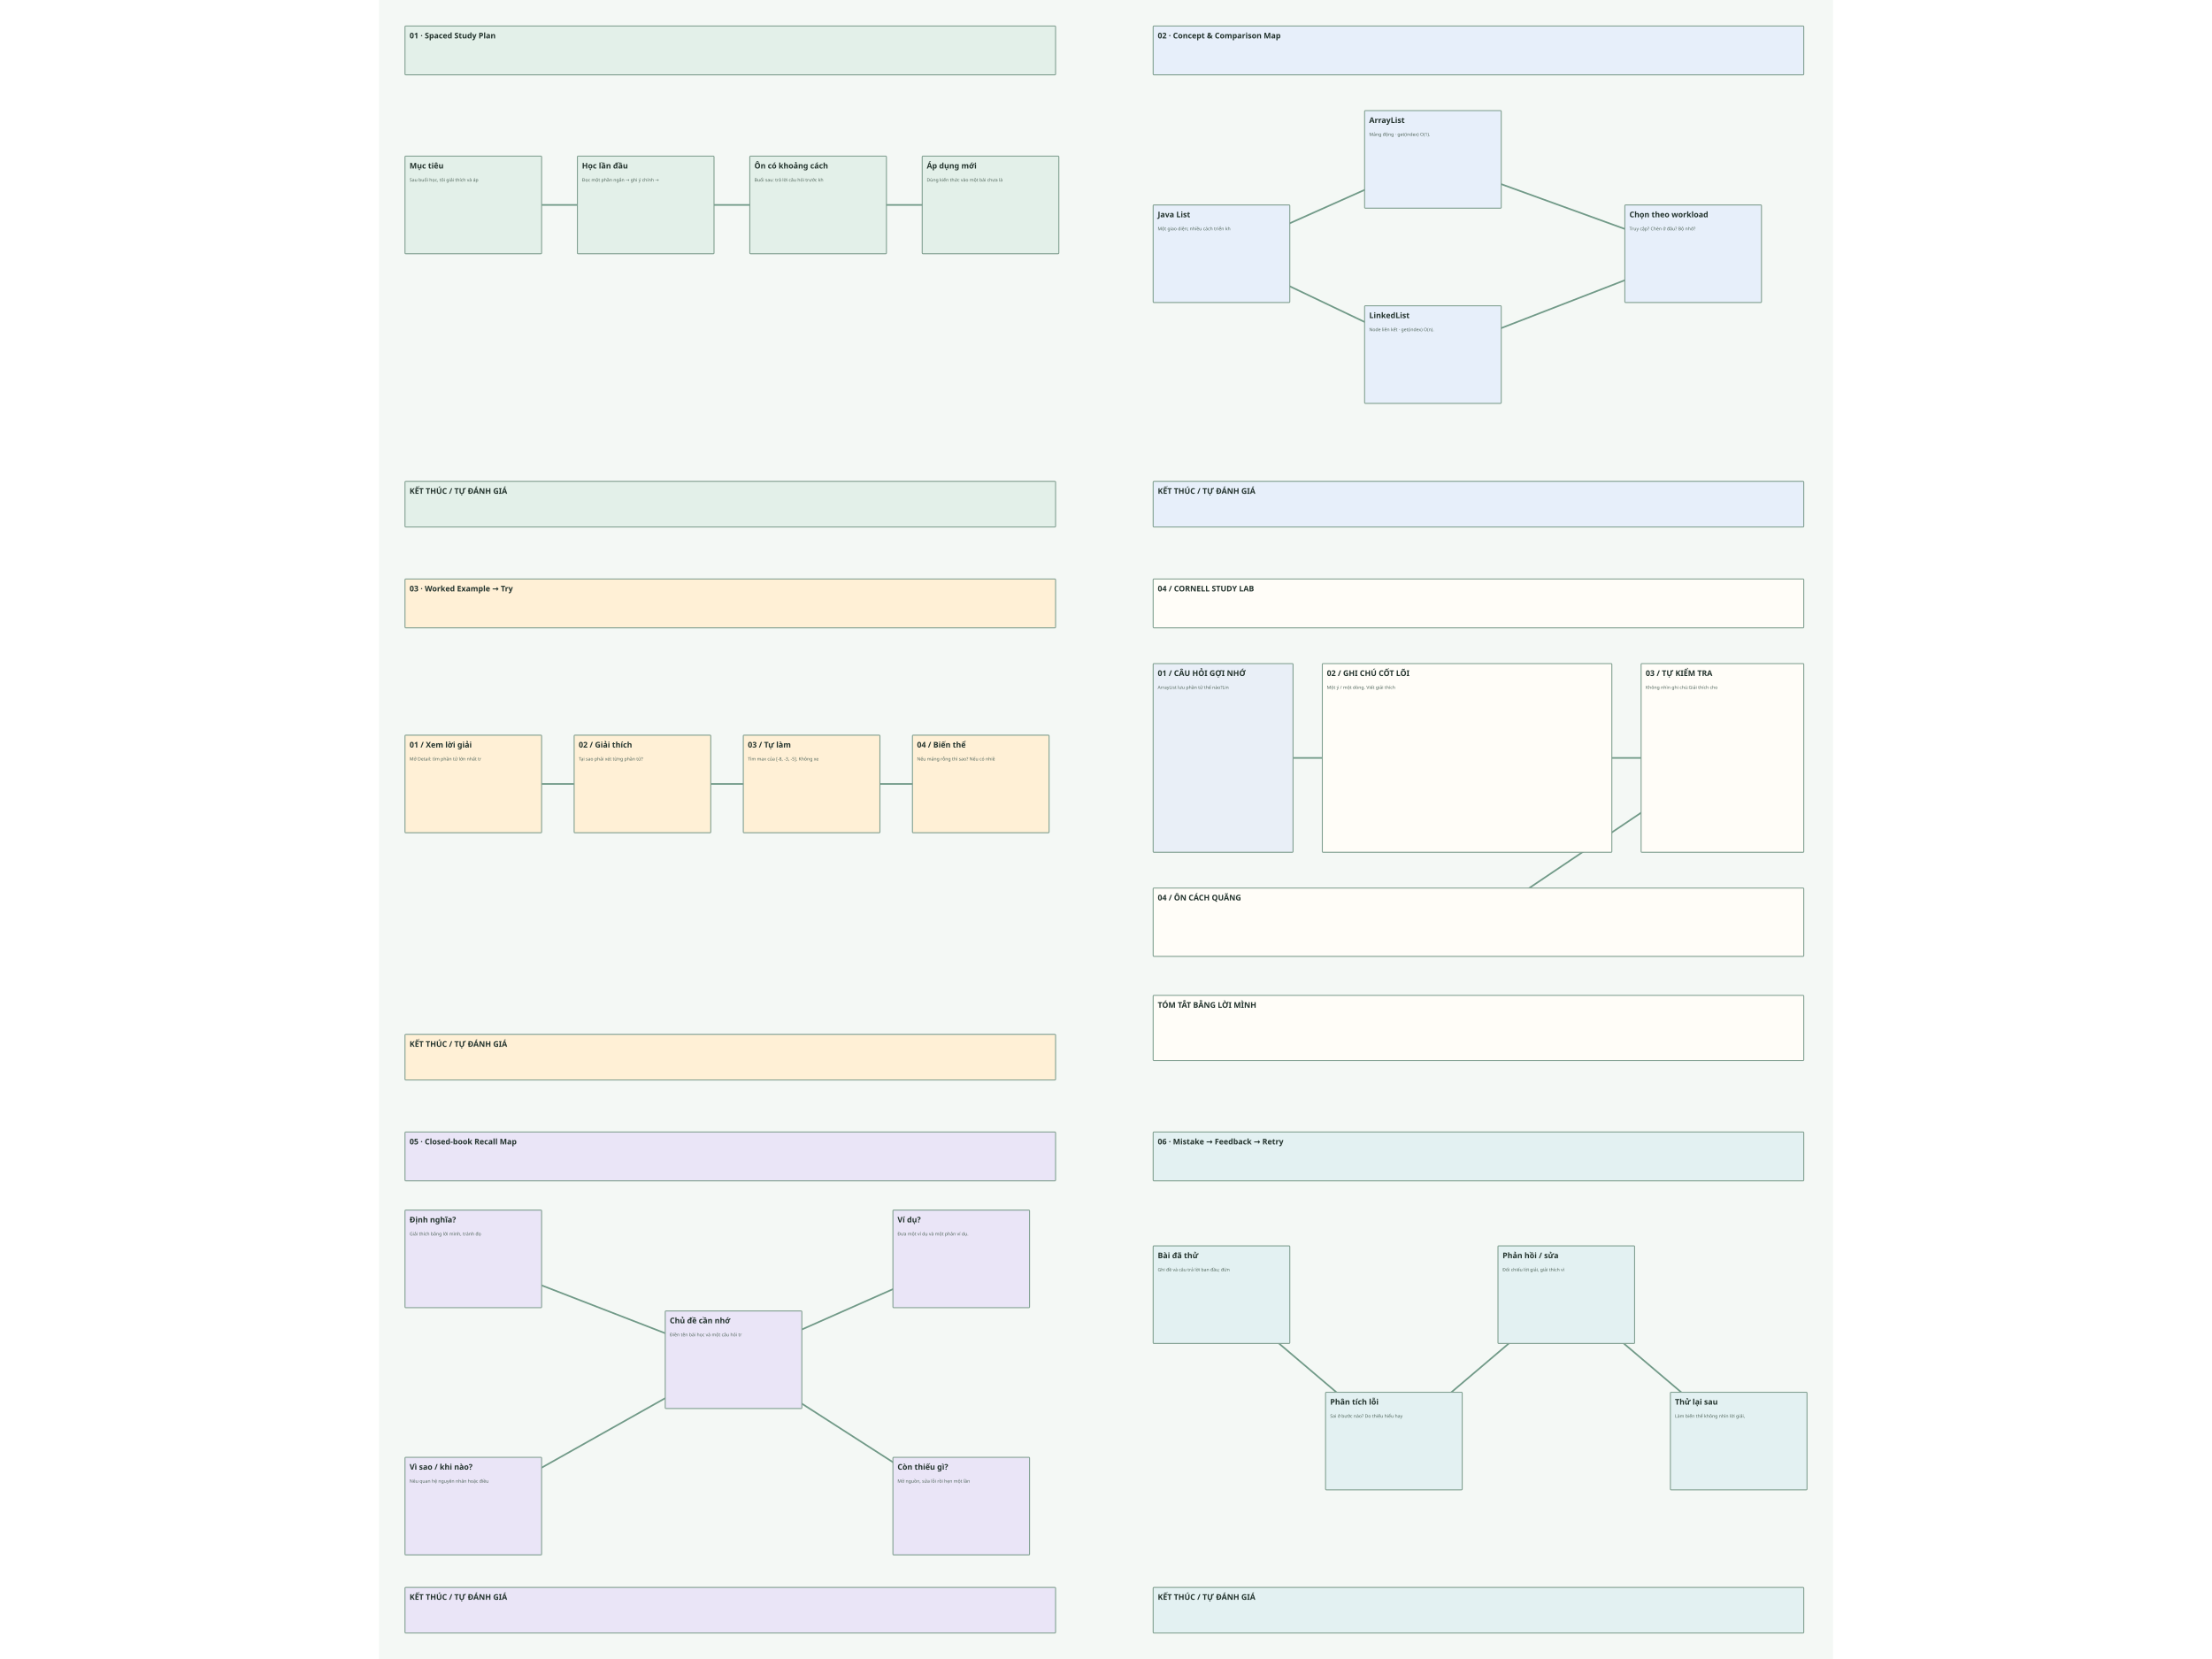
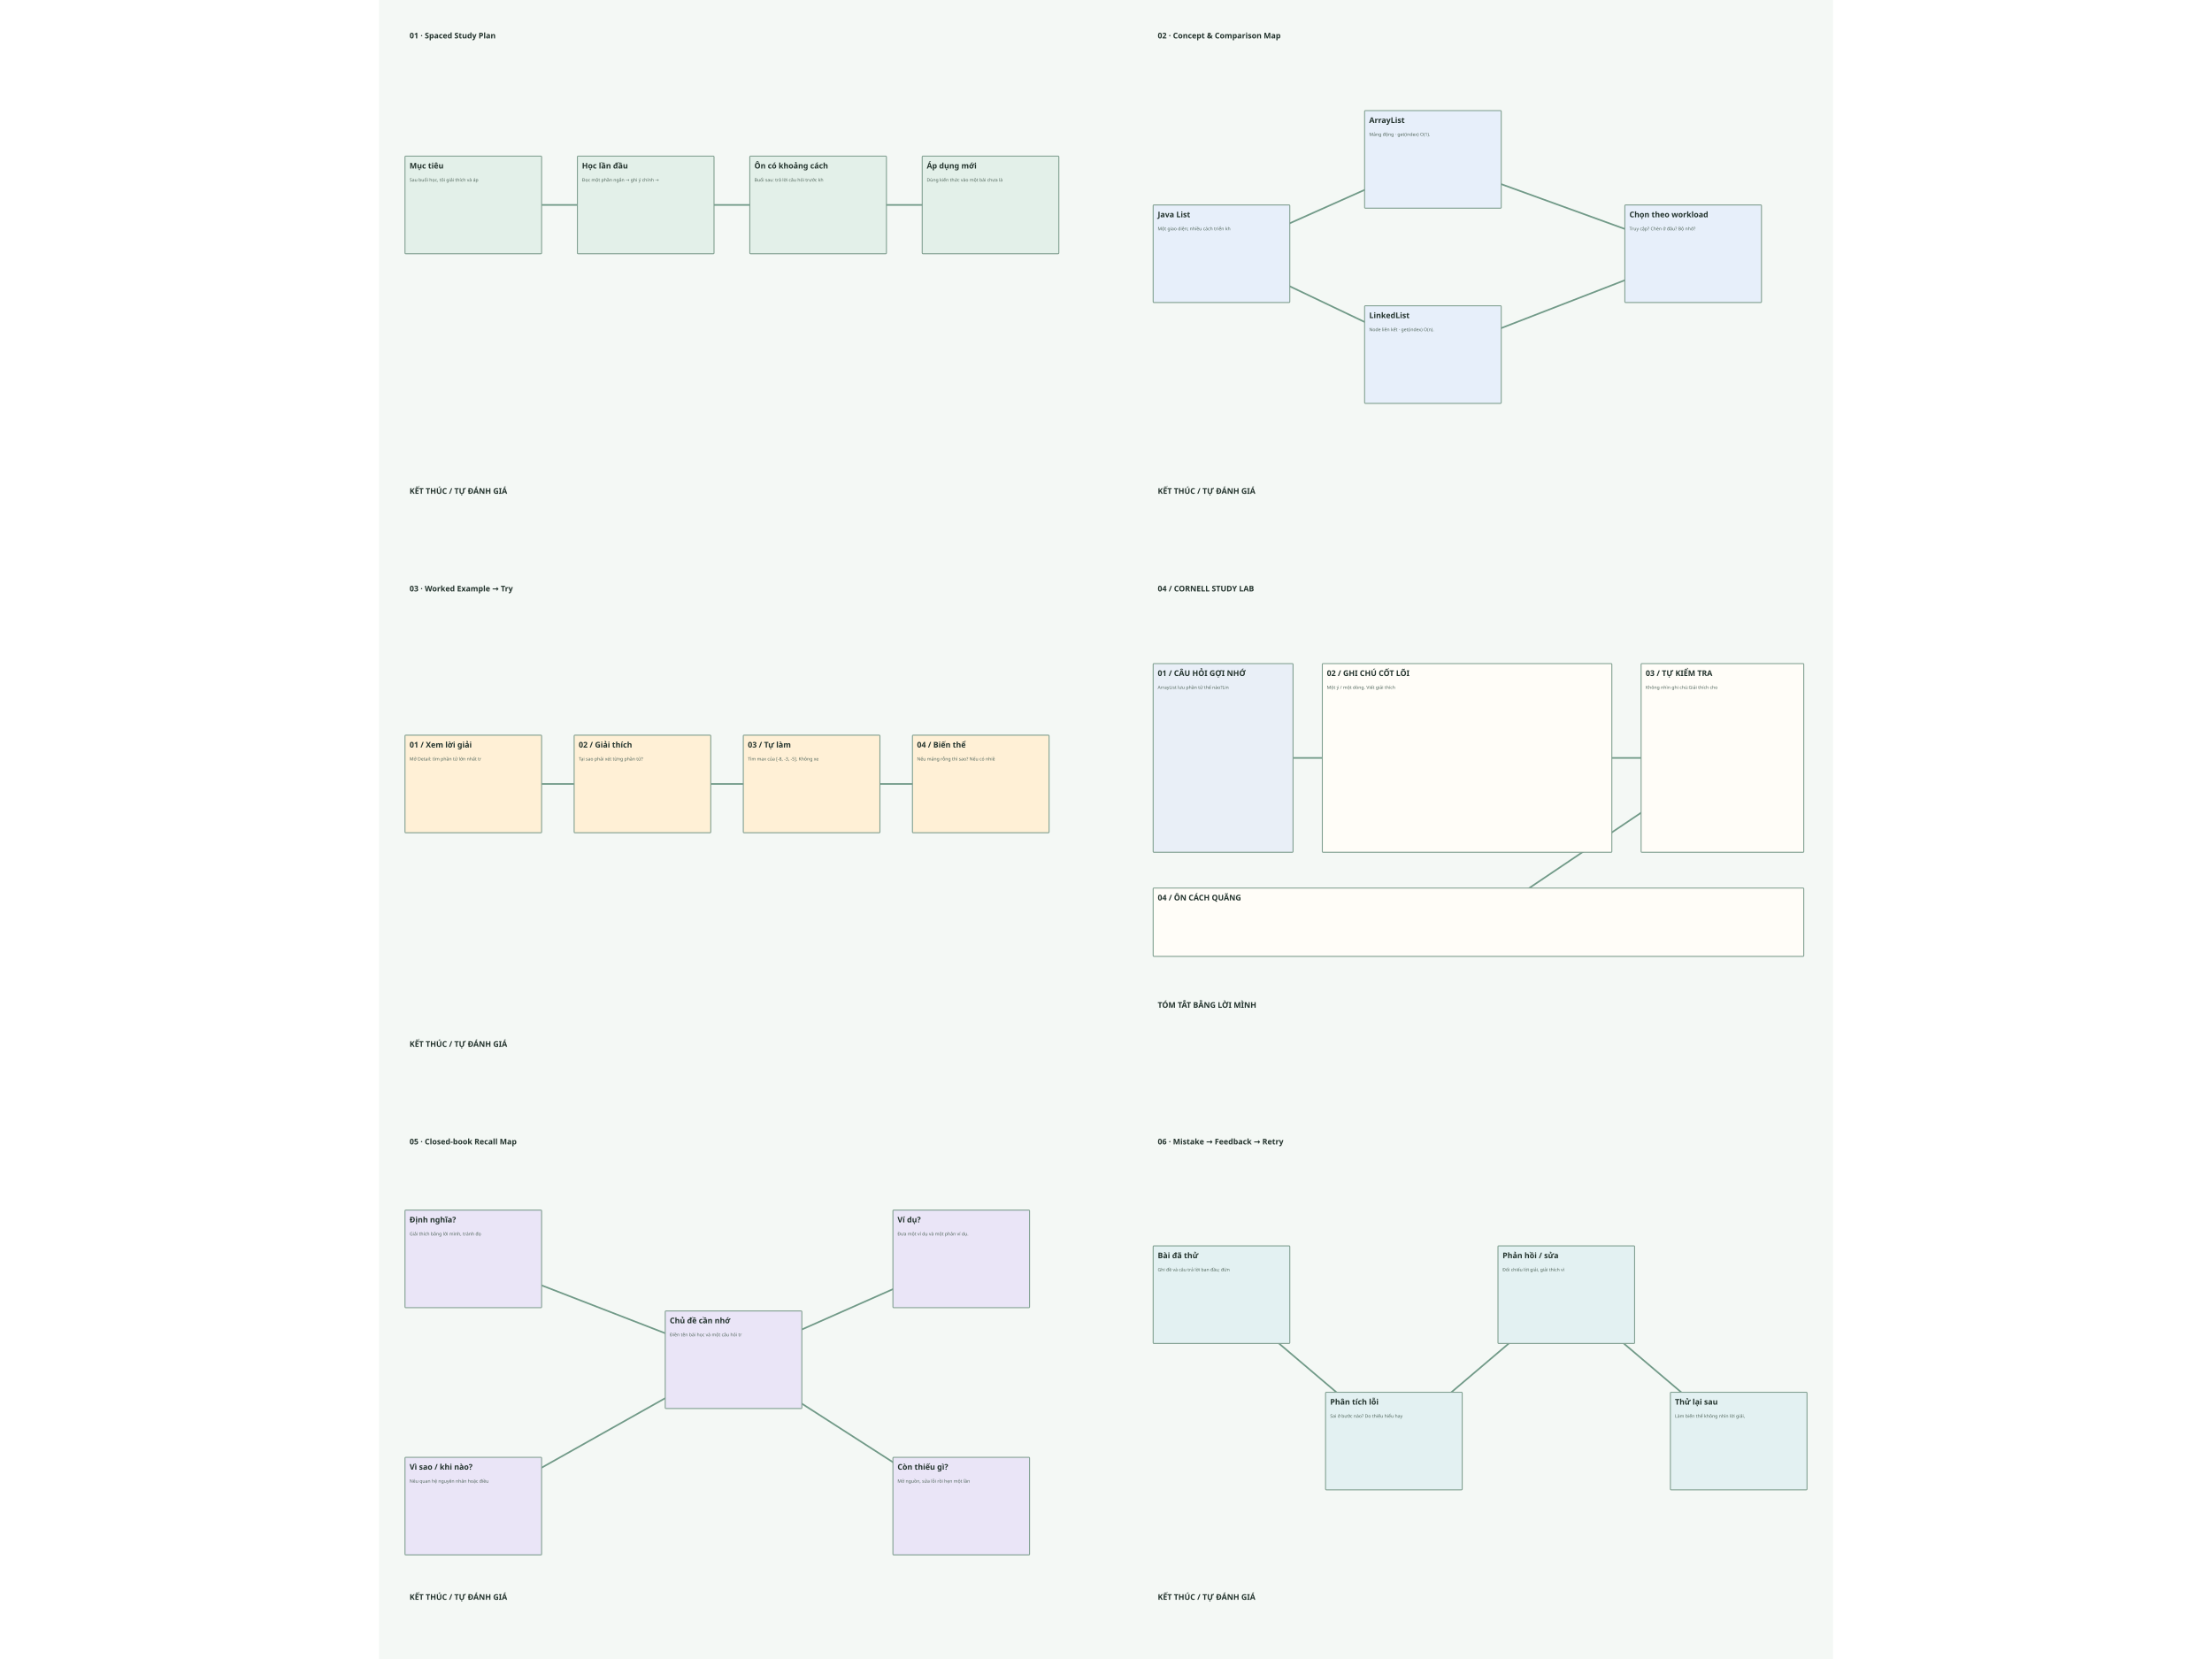
<svg xmlns="http://www.w3.org/2000/svg" width="400" height="300" viewBox="20 40 4470 5100">
  <rect x="20" y="40" width="4470" height="5100" fill="#f4f8f5" />
  <path d="M2615,2370 L3365,2370" fill="none" stroke="#719a88" stroke-width="5" />
  <path d="M3365,2370 L4150,2370" fill="none" stroke="#719a88" stroke-width="5" />
  <path d="M4150,2370 L3400,2875" fill="none" stroke="#719a88" stroke-width="5" />
  <path d="M310,670 L840,670" fill="none" stroke="#719a88" stroke-width="5" />
  <path d="M840,670 L1370,670" fill="none" stroke="#719a88" stroke-width="5" />
  <path d="M1370,670 L1900,670" fill="none" stroke="#719a88" stroke-width="5" />
  <path d="M2610,820 L3260,530" fill="none" stroke="#719a88" stroke-width="5" />
  <path d="M2610,820 L3260,1130" fill="none" stroke="#719a88" stroke-width="5" />
  <path d="M3260,530 L4060,820" fill="none" stroke="#719a88" stroke-width="5" />
  <path d="M3260,1130 L4060,820" fill="none" stroke="#719a88" stroke-width="5" />
  <path d="M310,2450 L830,2450" fill="none" stroke="#719a88" stroke-width="5" />
  <path d="M830,2450 L1350,2450" fill="none" stroke="#719a88" stroke-width="5" />
  <path d="M1350,2450 L1870,2450" fill="none" stroke="#719a88" stroke-width="5" />
  <path d="M1110,4220 L310,3910" fill="none" stroke="#719a88" stroke-width="5" />
  <path d="M1110,4220 L1810,3910" fill="none" stroke="#719a88" stroke-width="5" />
  <path d="M1110,4220 L310,4670" fill="none" stroke="#719a88" stroke-width="5" />
  <path d="M1110,4220 L1810,4670" fill="none" stroke="#719a88" stroke-width="5" />
  <path d="M2610,4020 L3140,4470" fill="none" stroke="#719a88" stroke-width="5" />
  <path d="M3140,4470 L3670,4020" fill="none" stroke="#719a88" stroke-width="5" />
  <path d="M3670,4020 L4200,4470" fill="none" stroke="#719a88" stroke-width="5" />
-   <rect x="100" y="120" width="2000" height="150" rx="2" fill="#e3f0e9" stroke="#809f90" stroke-width="3" />
+   <rect x="100" y="120" width="2000" height="150" rx="2" fill="none" stroke="none" stroke-width="3" />
  <text x="114" y="158" fill="#23332d" font-family="sans-serif" font-size="24" font-weight="600">01 · Spaced Study Plan</text>
  <rect x="100" y="520" width="420" height="300" rx="2" fill="#e3f0e9" stroke="#809f90" stroke-width="3" />
  <text x="114" y="558" fill="#23332d" font-family="sans-serif" font-size="24" font-weight="600">Mục tiêu</text>
  <text x="114" y="598" fill="#52675d" font-family="sans-serif" font-size="14">Sau buổi học, tôi giải thích và áp</text>
  <rect x="630" y="520" width="420" height="300" rx="2" fill="#e3f0e9" stroke="#809f90" stroke-width="3" />
  <text x="644" y="558" fill="#23332d" font-family="sans-serif" font-size="24" font-weight="600">Học lần đầu</text>
  <text x="644" y="598" fill="#52675d" font-family="sans-serif" font-size="14">Đọc một phần ngắn → ghi ý chính → </text>
  <rect x="1160" y="520" width="420" height="300" rx="2" fill="#e3f0e9" stroke="#809f90" stroke-width="3" />
  <text x="1174" y="558" fill="#23332d" font-family="sans-serif" font-size="24" font-weight="600">Ôn có khoảng cách</text>
  <text x="1174" y="598" fill="#52675d" font-family="sans-serif" font-size="14">Buổi sau: trả lời câu hỏi trước kh</text>
  <rect x="1690" y="520" width="420" height="300" rx="2" fill="#e3f0e9" stroke="#809f90" stroke-width="3" />
  <text x="1704" y="558" fill="#23332d" font-family="sans-serif" font-size="24" font-weight="600">Áp dụng mới</text>
  <text x="1704" y="598" fill="#52675d" font-family="sans-serif" font-size="14">Dùng kiến thức vào một bài chưa là</text>
-   <rect x="100" y="1520" width="2000" height="140" rx="2" fill="#e3f0e9" stroke="#809f90" stroke-width="3" />
+   <rect x="100" y="1520" width="2000" height="140" rx="2" fill="none" stroke="none" stroke-width="3" />
  <text x="114" y="1558" fill="#23332d" font-family="sans-serif" font-size="24" font-weight="600">KẾT THÚC / TỰ ĐÁNH GIÁ</text>
-   <rect x="2400" y="120" width="2000" height="150" rx="2" fill="#e7effa" stroke="#809f90" stroke-width="3" />
+   <rect x="2400" y="120" width="2000" height="150" rx="2" fill="none" stroke="none" stroke-width="3" />
  <text x="2414" y="158" fill="#23332d" font-family="sans-serif" font-size="24" font-weight="600">02 · Concept &amp; Comparison Map</text>
  <rect x="2400" y="670" width="420" height="300" rx="2" fill="#e7effa" stroke="#809f90" stroke-width="3" />
  <text x="2414" y="708" fill="#23332d" font-family="sans-serif" font-size="24" font-weight="600">Java List</text>
  <text x="2414" y="748" fill="#52675d" font-family="sans-serif" font-size="14">Một giao diện; nhiều cách triển kh</text>
  <rect x="3050" y="380" width="420" height="300" rx="2" fill="#e7effa" stroke="#809f90" stroke-width="3" />
  <text x="3064" y="418" fill="#23332d" font-family="sans-serif" font-size="24" font-weight="600">ArrayList</text>
  <text x="3064" y="458" fill="#52675d" font-family="sans-serif" font-size="14">Mảng động · get(index) O(1).</text>
  <rect x="3050" y="980" width="420" height="300" rx="2" fill="#e7effa" stroke="#809f90" stroke-width="3" />
  <text x="3064" y="1018" fill="#23332d" font-family="sans-serif" font-size="24" font-weight="600">LinkedList</text>
  <text x="3064" y="1058" fill="#52675d" font-family="sans-serif" font-size="14">Node liên kết · get(index) O(n).</text>
  <rect x="3850" y="670" width="420" height="300" rx="2" fill="#e7effa" stroke="#809f90" stroke-width="3" />
  <text x="3864" y="708" fill="#23332d" font-family="sans-serif" font-size="24" font-weight="600">Chọn theo workload</text>
  <text x="3864" y="748" fill="#52675d" font-family="sans-serif" font-size="14">Truy cập? Chèn ở đâu? Bộ nhớ?</text>
-   <rect x="2400" y="1520" width="2000" height="140" rx="2" fill="#e7effa" stroke="#809f90" stroke-width="3" />
+   <rect x="2400" y="1520" width="2000" height="140" rx="2" fill="none" stroke="none" stroke-width="3" />
  <text x="2414" y="1558" fill="#23332d" font-family="sans-serif" font-size="24" font-weight="600">KẾT THÚC / TỰ ĐÁNH GIÁ</text>
-   <rect x="100" y="1820" width="2000" height="150" rx="2" fill="#fff0d6" stroke="#809f90" stroke-width="3" />
+   <rect x="100" y="1820" width="2000" height="150" rx="2" fill="none" stroke="none" stroke-width="3" />
  <text x="114" y="1858" fill="#23332d" font-family="sans-serif" font-size="24" font-weight="600">03 · Worked Example → Try</text>
  <rect x="100" y="2300" width="420" height="300" rx="2" fill="#fff0d6" stroke="#809f90" stroke-width="3" />
  <text x="114" y="2338" fill="#23332d" font-family="sans-serif" font-size="24" font-weight="600">01 / Xem lời giải</text>
  <text x="114" y="2378" fill="#52675d" font-family="sans-serif" font-size="14">Mở Detail: tìm phần tử lớn nhất tr</text>
  <rect x="620" y="2300" width="420" height="300" rx="2" fill="#fff0d6" stroke="#809f90" stroke-width="3" />
  <text x="634" y="2338" fill="#23332d" font-family="sans-serif" font-size="24" font-weight="600">02 / Giải thích</text>
  <text x="634" y="2378" fill="#52675d" font-family="sans-serif" font-size="14">Tại sao phải xét từng phần tử?</text>
  <rect x="1140" y="2300" width="420" height="300" rx="2" fill="#fff0d6" stroke="#809f90" stroke-width="3" />
  <text x="1154" y="2338" fill="#23332d" font-family="sans-serif" font-size="24" font-weight="600">03 / Tự làm</text>
  <text x="1154" y="2378" fill="#52675d" font-family="sans-serif" font-size="14">Tìm max của [-8, -3, -5]. Không xe</text>
  <rect x="1660" y="2300" width="420" height="300" rx="2" fill="#fff0d6" stroke="#809f90" stroke-width="3" />
  <text x="1674" y="2338" fill="#23332d" font-family="sans-serif" font-size="24" font-weight="600">04 / Biến thể</text>
  <text x="1674" y="2378" fill="#52675d" font-family="sans-serif" font-size="14">Nếu mảng rỗng thì sao? Nếu có nhiề</text>
-   <rect x="100" y="3220" width="2000" height="140" rx="2" fill="#fff0d6" stroke="#809f90" stroke-width="3" />
+   <rect x="100" y="3220" width="2000" height="140" rx="2" fill="none" stroke="none" stroke-width="3" />
  <text x="114" y="3258" fill="#23332d" font-family="sans-serif" font-size="24" font-weight="600">KẾT THÚC / TỰ ĐÁNH GIÁ</text>
-   <rect x="2400" y="1820" width="2000" height="150" rx="2" fill="#fffdf8" stroke="#809f90" stroke-width="3" />
+   <rect x="2400" y="1820" width="2000" height="150" rx="2" fill="none" stroke="none" stroke-width="3" />
  <text x="2414" y="1858" fill="#23332d" font-family="sans-serif" font-size="24" font-weight="600">04 / CORNELL STUDY LAB</text>
  <rect x="2400" y="2080" width="430" height="580" rx="2" fill="#e9eff7" stroke="#809f90" stroke-width="3" />
  <text x="2414" y="2118" fill="#23332d" font-family="sans-serif" font-size="24" font-weight="600">01 / CÂU HỎI GỢI NHỚ</text>
  <text x="2414" y="2158" fill="#52675d" font-family="sans-serif" font-size="14">ArrayList lưu phần tử thế nào?
Lin</text>
  <rect x="2920" y="2080" width="890" height="580" rx="2" fill="#fffdf8" stroke="#809f90" stroke-width="3" />
  <text x="2934" y="2118" fill="#23332d" font-family="sans-serif" font-size="24" font-weight="600">02 / GHI CHÚ CỐT LÕI</text>
  <text x="2934" y="2158" fill="#52675d" font-family="sans-serif" font-size="14">Một ý / một dòng. Viết giải thích </text>
  <rect x="3900" y="2080" width="500" height="580" rx="2" fill="#fffdf8" stroke="#809f90" stroke-width="3" />
  <text x="3914" y="2118" fill="#23332d" font-family="sans-serif" font-size="24" font-weight="600">03 / TỰ KIỂM TRA</text>
  <text x="3914" y="2158" fill="#52675d" font-family="sans-serif" font-size="14">Không nhìn ghi chú:
Giải thích cho</text>
  <rect x="2400" y="2770" width="2000" height="210" rx="2" fill="#fffdf8" stroke="#809f90" stroke-width="3" />
  <text x="2414" y="2808" fill="#23332d" font-family="sans-serif" font-size="24" font-weight="600">04 / ÔN CÁCH QUÃNG</text>
-   <rect x="2400" y="3100" width="2000" height="200" rx="2" fill="#fffdf8" stroke="#809f90" stroke-width="3" />
+   <rect x="2400" y="3100" width="2000" height="200" rx="2" fill="none" stroke="none" stroke-width="3" />
  <text x="2414" y="3138" fill="#23332d" font-family="sans-serif" font-size="24" font-weight="600">TÓM TẮT BẰNG LỜI MÌNH</text>
-   <rect x="100" y="3520" width="2000" height="150" rx="2" fill="#eae5f7" stroke="#809f90" stroke-width="3" />
+   <rect x="100" y="3520" width="2000" height="150" rx="2" fill="none" stroke="none" stroke-width="3" />
  <text x="114" y="3558" fill="#23332d" font-family="sans-serif" font-size="24" font-weight="600">05 · Closed-book Recall Map</text>
  <rect x="900" y="4070" width="420" height="300" rx="2" fill="#eae5f7" stroke="#809f90" stroke-width="3" />
  <text x="914" y="4108" fill="#23332d" font-family="sans-serif" font-size="24" font-weight="600">Chủ đề cần nhớ</text>
  <text x="914" y="4148" fill="#52675d" font-family="sans-serif" font-size="14">Điền tên bài học và một câu hỏi tr</text>
  <rect x="100" y="3760" width="420" height="300" rx="2" fill="#eae5f7" stroke="#809f90" stroke-width="3" />
  <text x="114" y="3798" fill="#23332d" font-family="sans-serif" font-size="24" font-weight="600">Định nghĩa?</text>
  <text x="114" y="3838" fill="#52675d" font-family="sans-serif" font-size="14">Giải thích bằng lời mình, tránh đọ</text>
  <rect x="1600" y="3760" width="420" height="300" rx="2" fill="#eae5f7" stroke="#809f90" stroke-width="3" />
  <text x="1614" y="3798" fill="#23332d" font-family="sans-serif" font-size="24" font-weight="600">Ví dụ?</text>
  <text x="1614" y="3838" fill="#52675d" font-family="sans-serif" font-size="14">Đưa một ví dụ và một phản ví dụ.</text>
  <rect x="100" y="4520" width="420" height="300" rx="2" fill="#eae5f7" stroke="#809f90" stroke-width="3" />
  <text x="114" y="4558" fill="#23332d" font-family="sans-serif" font-size="24" font-weight="600">Vì sao / khi nào?</text>
  <text x="114" y="4598" fill="#52675d" font-family="sans-serif" font-size="14">Nêu quan hệ nguyên nhân hoặc điều </text>
  <rect x="1600" y="4520" width="420" height="300" rx="2" fill="#eae5f7" stroke="#809f90" stroke-width="3" />
  <text x="1614" y="4558" fill="#23332d" font-family="sans-serif" font-size="24" font-weight="600">Còn thiếu gì?</text>
  <text x="1614" y="4598" fill="#52675d" font-family="sans-serif" font-size="14">Mở nguồn, sửa lỗi rồi hẹn một lần </text>
-   <rect x="100" y="4920" width="2000" height="140" rx="2" fill="#eae5f7" stroke="#809f90" stroke-width="3" />
+   <rect x="100" y="4920" width="2000" height="140" rx="2" fill="none" stroke="none" stroke-width="3" />
  <text x="114" y="4958" fill="#23332d" font-family="sans-serif" font-size="24" font-weight="600">KẾT THÚC / TỰ ĐÁNH GIÁ</text>
-   <rect x="2400" y="3520" width="2000" height="150" rx="2" fill="#e3f1f2" stroke="#809f90" stroke-width="3" />
+   <rect x="2400" y="3520" width="2000" height="150" rx="2" fill="none" stroke="none" stroke-width="3" />
  <text x="2414" y="3558" fill="#23332d" font-family="sans-serif" font-size="24" font-weight="600">06 · Mistake → Feedback → Retry</text>
  <rect x="2400" y="3870" width="420" height="300" rx="2" fill="#e3f1f2" stroke="#809f90" stroke-width="3" />
  <text x="2414" y="3908" fill="#23332d" font-family="sans-serif" font-size="24" font-weight="600">Bài đã thử</text>
  <text x="2414" y="3948" fill="#52675d" font-family="sans-serif" font-size="14">Ghi đề và câu trả lời ban đầu; đừn</text>
  <rect x="2930" y="4320" width="420" height="300" rx="2" fill="#e3f1f2" stroke="#809f90" stroke-width="3" />
  <text x="2944" y="4358" fill="#23332d" font-family="sans-serif" font-size="24" font-weight="600">Phân tích lỗi</text>
  <text x="2944" y="4398" fill="#52675d" font-family="sans-serif" font-size="14">Sai ở bước nào? Do thiếu hiểu hay </text>
  <rect x="3460" y="3870" width="420" height="300" rx="2" fill="#e3f1f2" stroke="#809f90" stroke-width="3" />
  <text x="3474" y="3908" fill="#23332d" font-family="sans-serif" font-size="24" font-weight="600">Phản hồi / sửa</text>
  <text x="3474" y="3948" fill="#52675d" font-family="sans-serif" font-size="14">Đối chiếu lời giải, giải thích vì </text>
  <rect x="3990" y="4320" width="420" height="300" rx="2" fill="#e3f1f2" stroke="#809f90" stroke-width="3" />
  <text x="4004" y="4358" fill="#23332d" font-family="sans-serif" font-size="24" font-weight="600">Thử lại sau</text>
  <text x="4004" y="4398" fill="#52675d" font-family="sans-serif" font-size="14">Làm biến thể không nhìn lời giải, </text>
-   <rect x="2400" y="4920" width="2000" height="140" rx="2" fill="#e3f1f2" stroke="#809f90" stroke-width="3" />
+   <rect x="2400" y="4920" width="2000" height="140" rx="2" fill="none" stroke="none" stroke-width="3" />
  <text x="2414" y="4958" fill="#23332d" font-family="sans-serif" font-size="24" font-weight="600">KẾT THÚC / TỰ ĐÁNH GIÁ</text>
</svg>
